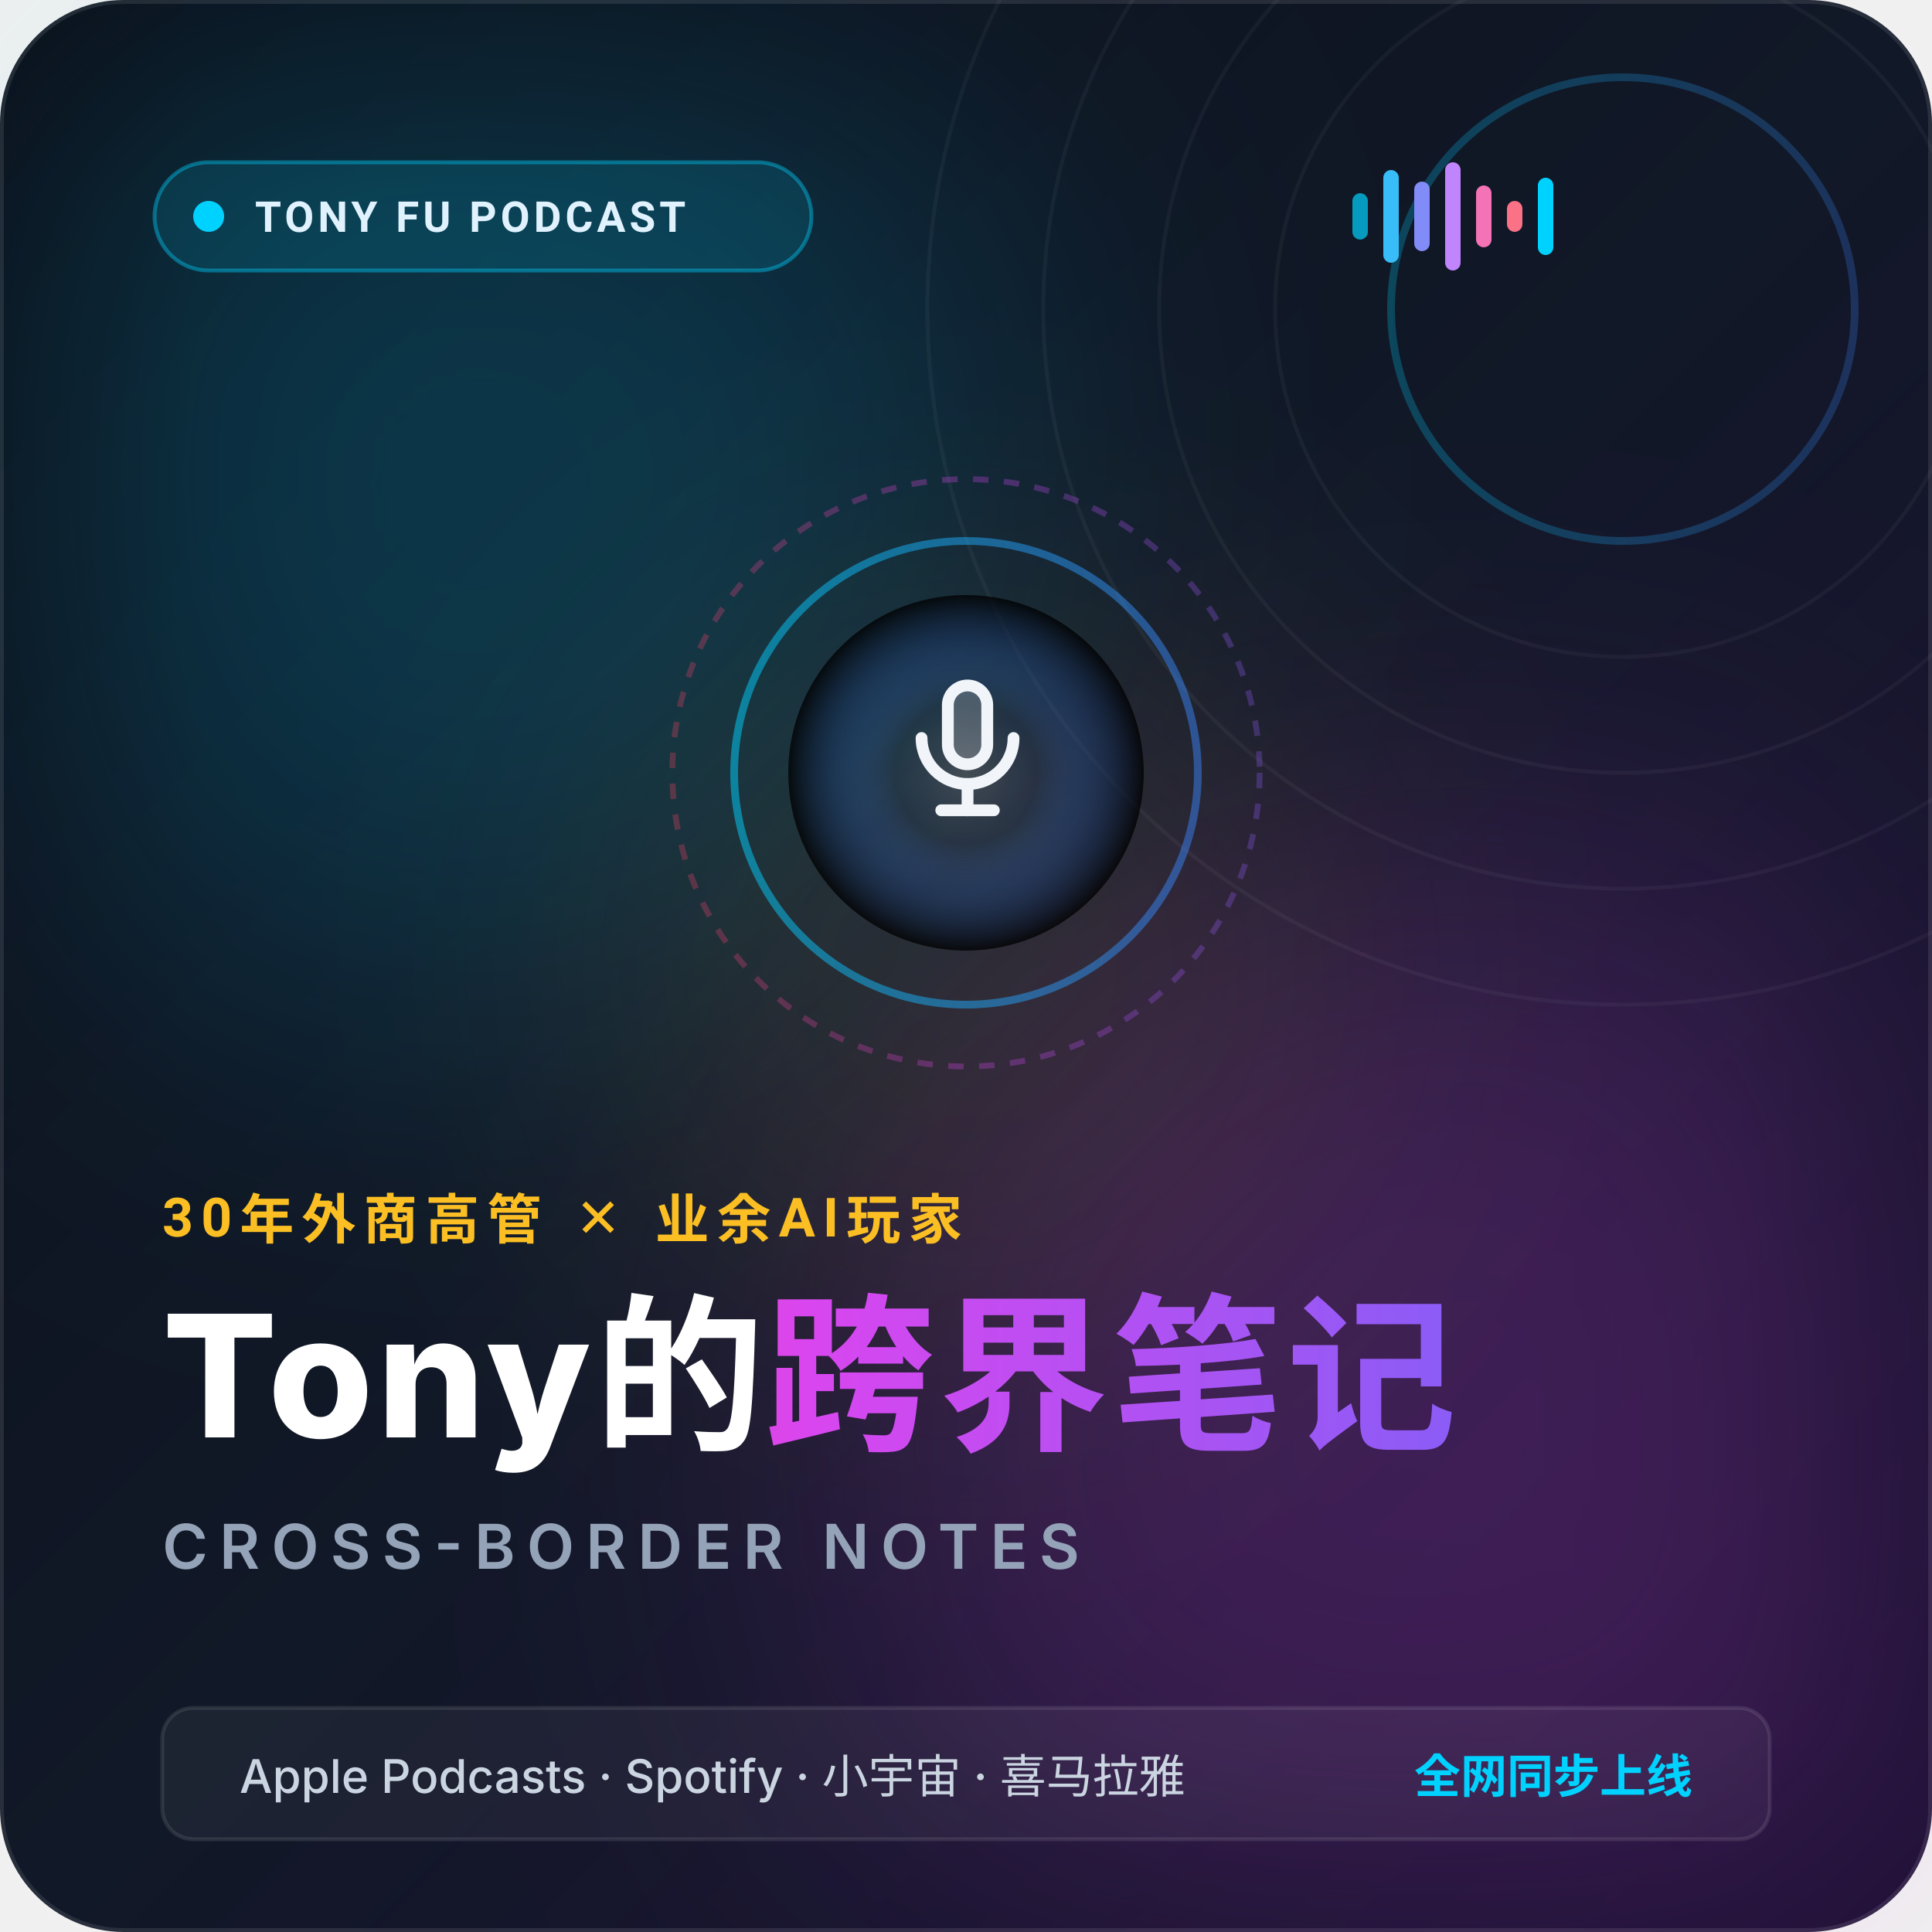
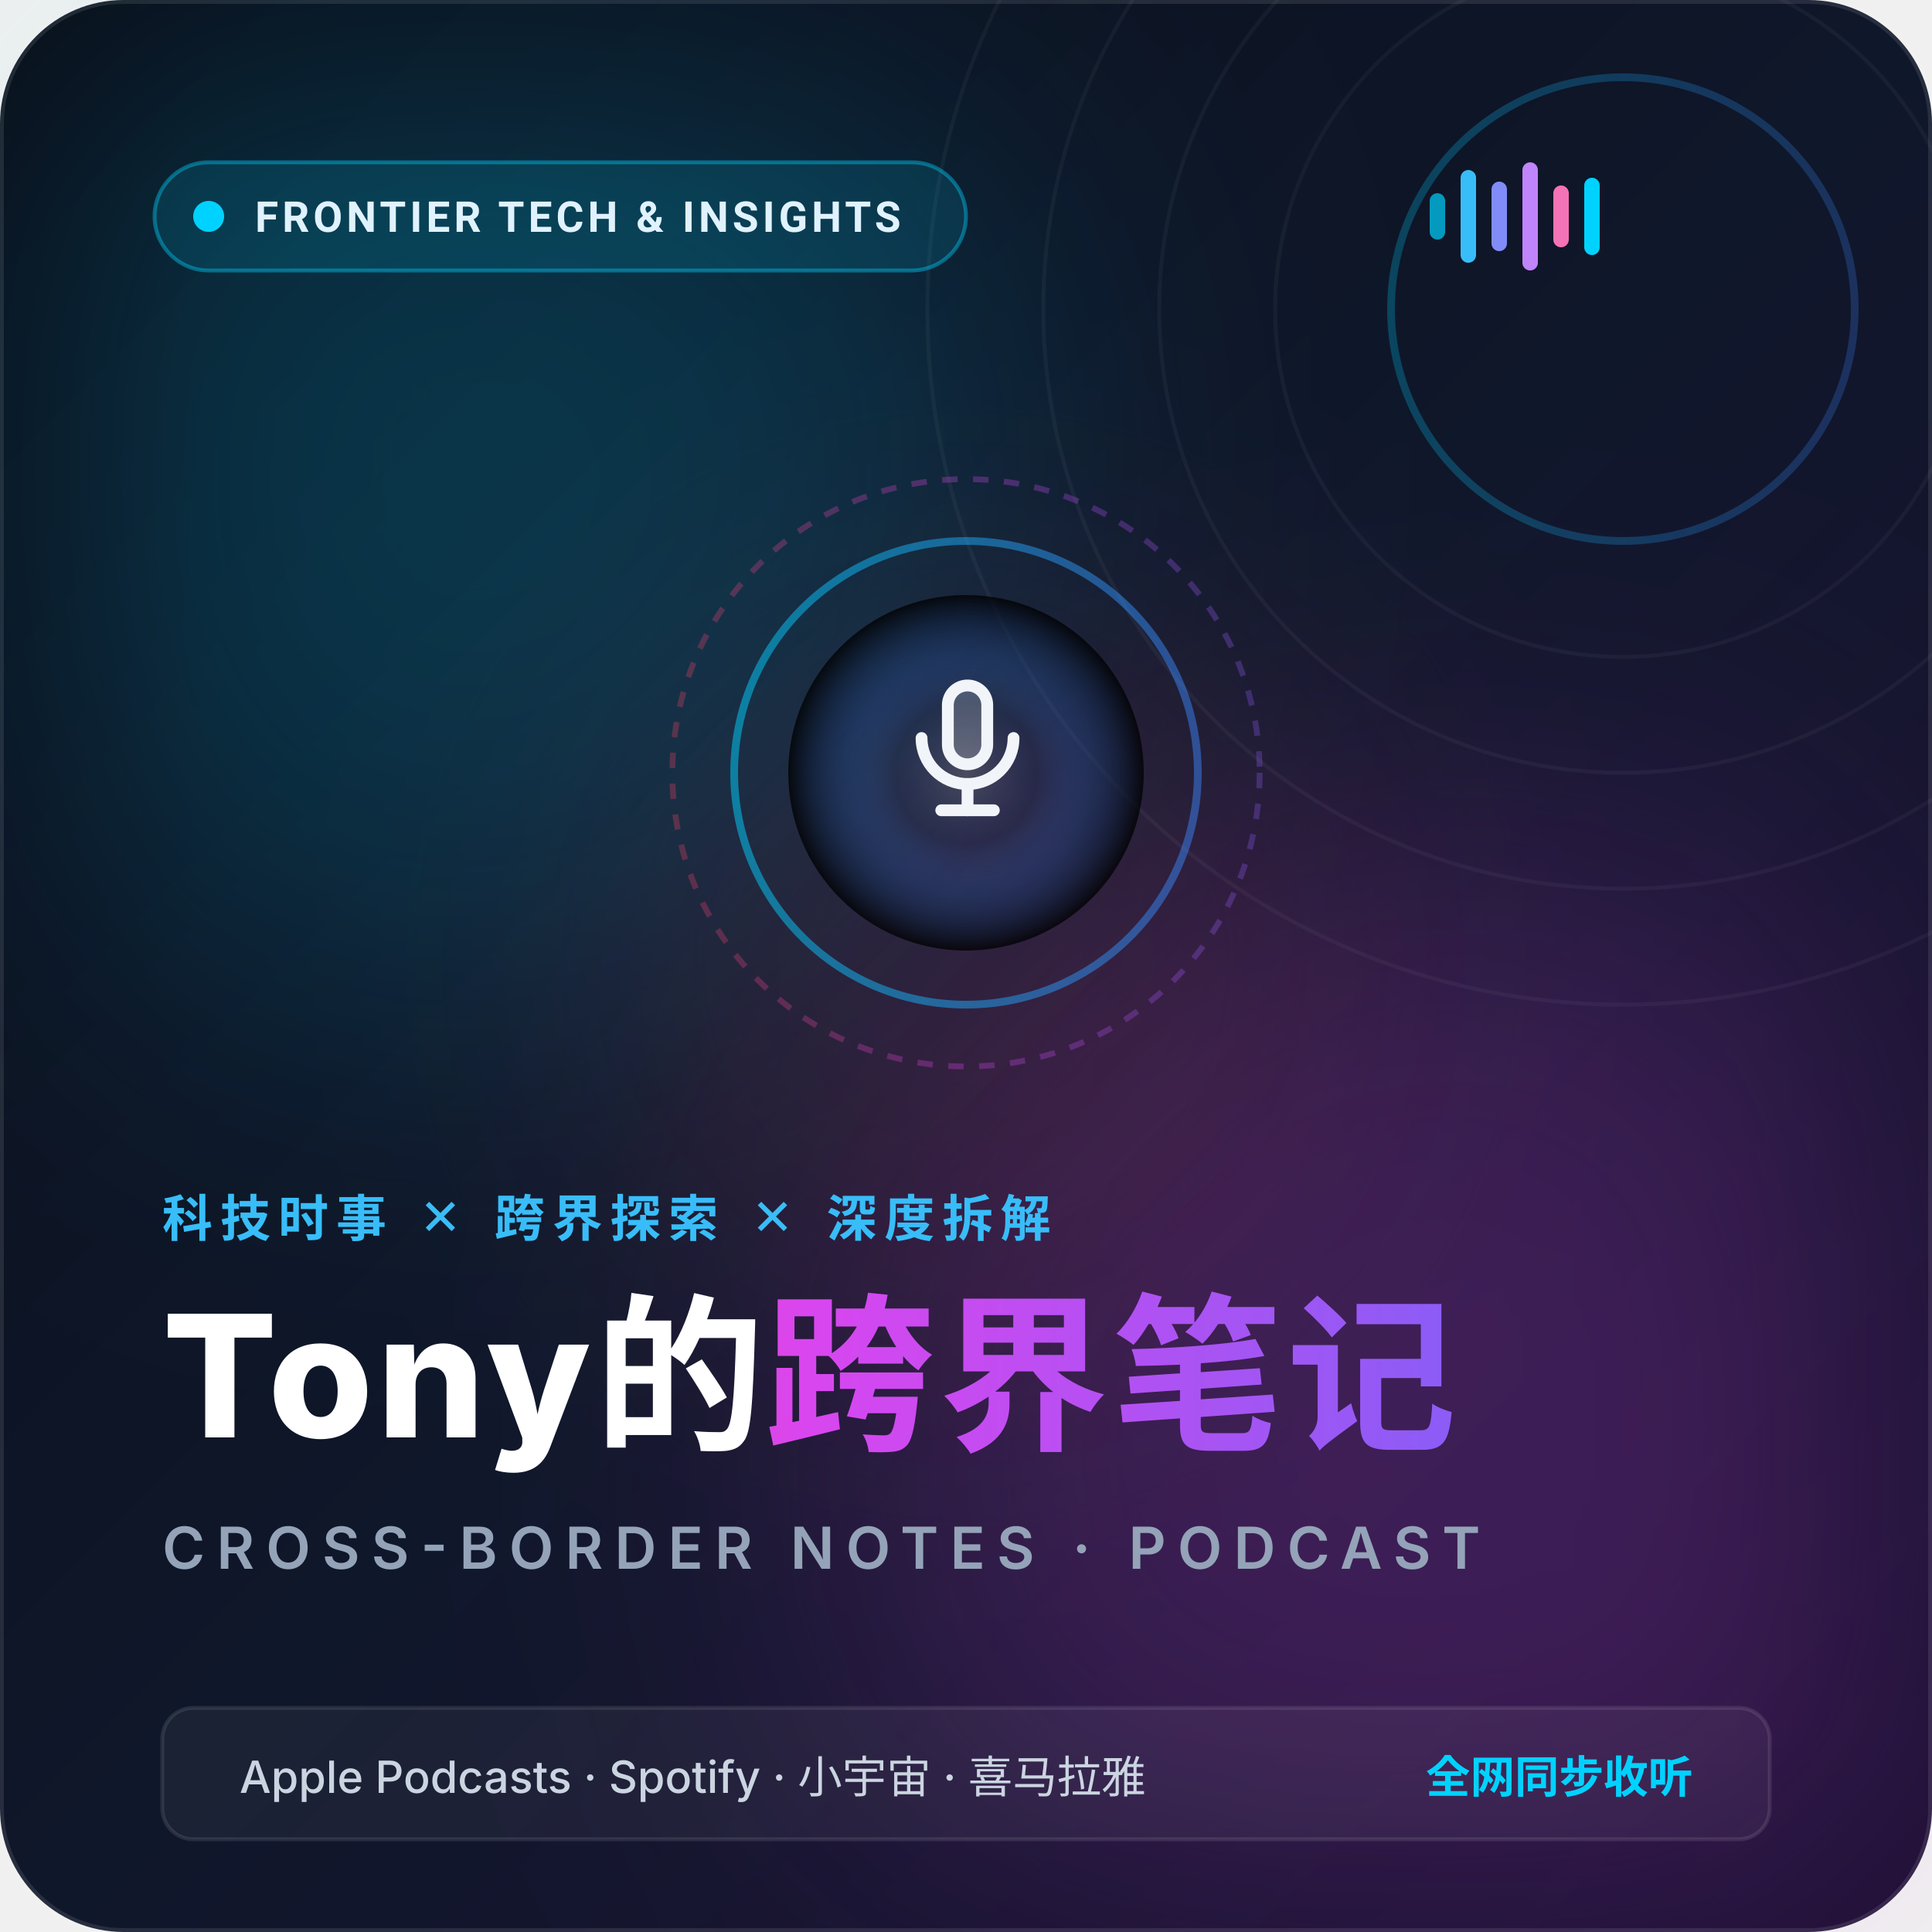
<svg xmlns="http://www.w3.org/2000/svg" viewBox="0 0 500 500" width="500" height="500">
  <defs>
    <linearGradient id="coverBg" x1="0%" y1="0%" x2="100%" y2="100%">
-       <stop offset="0%" stop-color="#0b0f19" />
-       <stop offset="50%" stop-color="#111827" />
+       <stop offset="0%" stop-color="#090d18" />
+       <stop offset="50%" stop-color="#0f172a" />
      <stop offset="100%" stop-color="#1e1035" />
    </linearGradient>
    <linearGradient id="primaryGrad" x1="0%" y1="0%" x2="100%" y2="0%">
      <stop offset="0%" stop-color="#00d2ff" />
      <stop offset="100%" stop-color="#3b82f6" />
    </linearGradient>
    <linearGradient id="accentGrad" x1="0%" y1="0%" x2="100%" y2="0%">
      <stop offset="0%" stop-color="#f43f5e" />
      <stop offset="50%" stop-color="#d946ef" />
      <stop offset="100%" stop-color="#8b5cf6" />
    </linearGradient>
-     <linearGradient id="goldGrad" x1="0%" y1="0%" x2="100%" y2="0%">
-       <stop offset="0%" stop-color="#fbbf24" />
-       <stop offset="100%" stop-color="#f59e0b" />
-     </linearGradient>
    <radialGradient id="discShine" cx="50%" cy="50%" r="50%">
-       <stop offset="0%" stop-color="#ffffff" stop-opacity="0.15" />
+       <stop offset="0%" stop-color="#ffffff" stop-opacity="0.18" />
      <stop offset="40%" stop-color="#3b82f6" stop-opacity="0.08" />
      <stop offset="100%" stop-color="#000000" stop-opacity="0.8" />
    </radialGradient>
    <filter id="coverGlow" x="-20%" y="-20%" width="140%" height="140%">
      <feDropShadow dx="0" dy="10" stdDeviation="20" flood-color="#d946ef" flood-opacity="0.25" />
    </filter>
  </defs>
  <rect width="500" height="500" rx="32" fill="url(#coverBg)" stroke="rgba(255,255,255,0.1)" stroke-width="2" />
  <circle cx="120" cy="120" r="140" fill="#00d2ff" opacity="0.18" filter="blur(60px)" />
  <circle cx="380" cy="380" r="160" fill="#d946ef" opacity="0.2" filter="blur(70px)" />
-   <circle cx="250" cy="250" r="100" fill="#fbbf24" opacity="0.08" filter="blur(40px)" />
+   <circle cx="250" cy="250" r="100" fill="#f43f5e" opacity="0.1" filter="blur(40px)" />
  <g opacity="0.25" stroke="rgba(255,255,255,0.15)" stroke-width="1" fill="none">
    <circle cx="420" cy="80" r="180" />
    <circle cx="420" cy="80" r="150" />
    <circle cx="420" cy="80" r="120" />
    <circle cx="420" cy="80" r="90" />
    <circle cx="420" cy="80" r="60" stroke="url(#primaryGrad)" stroke-width="2" />
  </g>
  <g transform="translate(40, 42)">
-     <rect width="170" height="28" rx="14" fill="rgba(0, 210, 255, 0.12)" stroke="rgba(0, 210, 255, 0.4)" stroke-width="1" />
+     <rect width="210" height="28" rx="14" fill="rgba(0, 210, 255, 0.12)" stroke="rgba(0, 210, 255, 0.4)" stroke-width="1" />
    <circle cx="14" cy="14" r="4" fill="#00d2ff" />
    <text x="26" y="18" fill="#e0f2fe" font-family="-apple-system, BlinkMacSystemFont, 'Segoe UI', Roboto, sans-serif" font-size="11" font-weight="700" letter-spacing="1">
-       TONY FU PODCAST
+       FRONTIER TECH &amp; INSIGHTS
    </text>
  </g>
-   <g transform="translate(350, 42)">
+   <g transform="translate(370, 42)">
    <rect x="0" y="8" width="4" height="12" rx="2" fill="#00d2ff" opacity="0.7" />
    <rect x="8" y="2" width="4" height="24" rx="2" fill="#38bdf8" />
    <rect x="16" y="5" width="4" height="18" rx="2" fill="#818cf8" />
    <rect x="24" y="0" width="4" height="28" rx="2" fill="#c084fc" />
    <rect x="32" y="6" width="4" height="16" rx="2" fill="#f472b6" />
-     <rect x="40" y="10" width="4" height="8" rx="2" fill="#fb7185" />
-     <rect x="48" y="4" width="4" height="20" rx="2" fill="#00d2ff" />
+     <rect x="40" y="4" width="4" height="20" rx="2" fill="#00d2ff" />
  </g>
  <g transform="translate(250, 200)">
    <circle r="76" fill="none" stroke="url(#accentGrad)" stroke-width="1.5" opacity="0.3" stroke-dasharray="4 4" />
    <circle r="60" fill="none" stroke="url(#primaryGrad)" stroke-width="2" opacity="0.5" />
    <circle r="46" fill="url(#discShine)" />
    <g transform="translate(-20, -26) scale(1.7)" fill="none" stroke="#f1f5f9" stroke-width="1.8" stroke-linecap="round" stroke-linejoin="round">
      <rect x="9" y="2" width="6" height="12" rx="3" fill="rgba(255,255,255,0.2)" />
      <path d="M5 10a7 7 0 0 0 14 0" />
      <line x1="12" y1="17" x2="12" y2="21" />
      <line x1="8" y1="21" x2="16" y2="21" />
    </g>
  </g>
  <g transform="translate(42, 320)">
-     <text x="0" y="0" fill="#fbbf24" font-family="-apple-system, BlinkMacSystemFont, 'Segoe UI', Roboto, sans-serif" font-size="14" font-weight="700" letter-spacing="2">
-       30年外商高管 ✕ 业余AI玩家
+     <text x="0" y="0" fill="#38bdf8" font-family="-apple-system, BlinkMacSystemFont, 'Segoe UI', Roboto, sans-serif" font-size="13" font-weight="700" letter-spacing="2">
+       科技时事 ✕ 跨界探索 ✕ 深度拆解
    </text>
    <text x="0" y="52" fill="#ffffff" font-family="'M PLUS Rounded 1c', 'Quicksand', -apple-system, sans-serif" font-size="44" font-weight="800" letter-spacing="1">
      Tony的<tspan fill="url(#accentGrad)">跨界笔记</tspan>
    </text>
-     <text x="0" y="86" fill="#94a3b8" font-family="'Quicksand', -apple-system, sans-serif" font-size="16" font-weight="600" letter-spacing="3">
-       CROSS-BORDER NOTES
+     <text x="0" y="86" fill="#94a3b8" font-family="'Quicksand', -apple-system, sans-serif" font-size="15" font-weight="600" letter-spacing="3">
+       CROSS-BORDER NOTES · PODCAST
    </text>
  </g>
  <g transform="translate(42, 442)">
    <rect width="416" height="34" rx="8" fill="rgba(255, 255, 255, 0.05)" stroke="rgba(255, 255, 255, 0.1)" stroke-width="1" />
-     <text x="20" y="22" fill="#cbd5e1" font-family="-apple-system, BlinkMacSystemFont, sans-serif" font-size="12" font-weight="500">
+     <text x="20" y="22" fill="#cbd5e1" font-family="-apple-system, BlinkMacSystemFont, sans-serif" font-size="11.5" font-weight="500">
      Apple Podcasts · Spotify · 小宇宙 · 喜马拉雅
    </text>
-     <text x="396" y="22" fill="#00d2ff" font-family="-apple-system, BlinkMacSystemFont, sans-serif" font-size="12" font-weight="700" text-anchor="end">
-       全网同步上线
+     <text x="396" y="22" fill="#00d2ff" font-family="-apple-system, BlinkMacSystemFont, sans-serif" font-size="11.5" font-weight="700" text-anchor="end">
+       全网同步收听
    </text>
  </g>
</svg>
